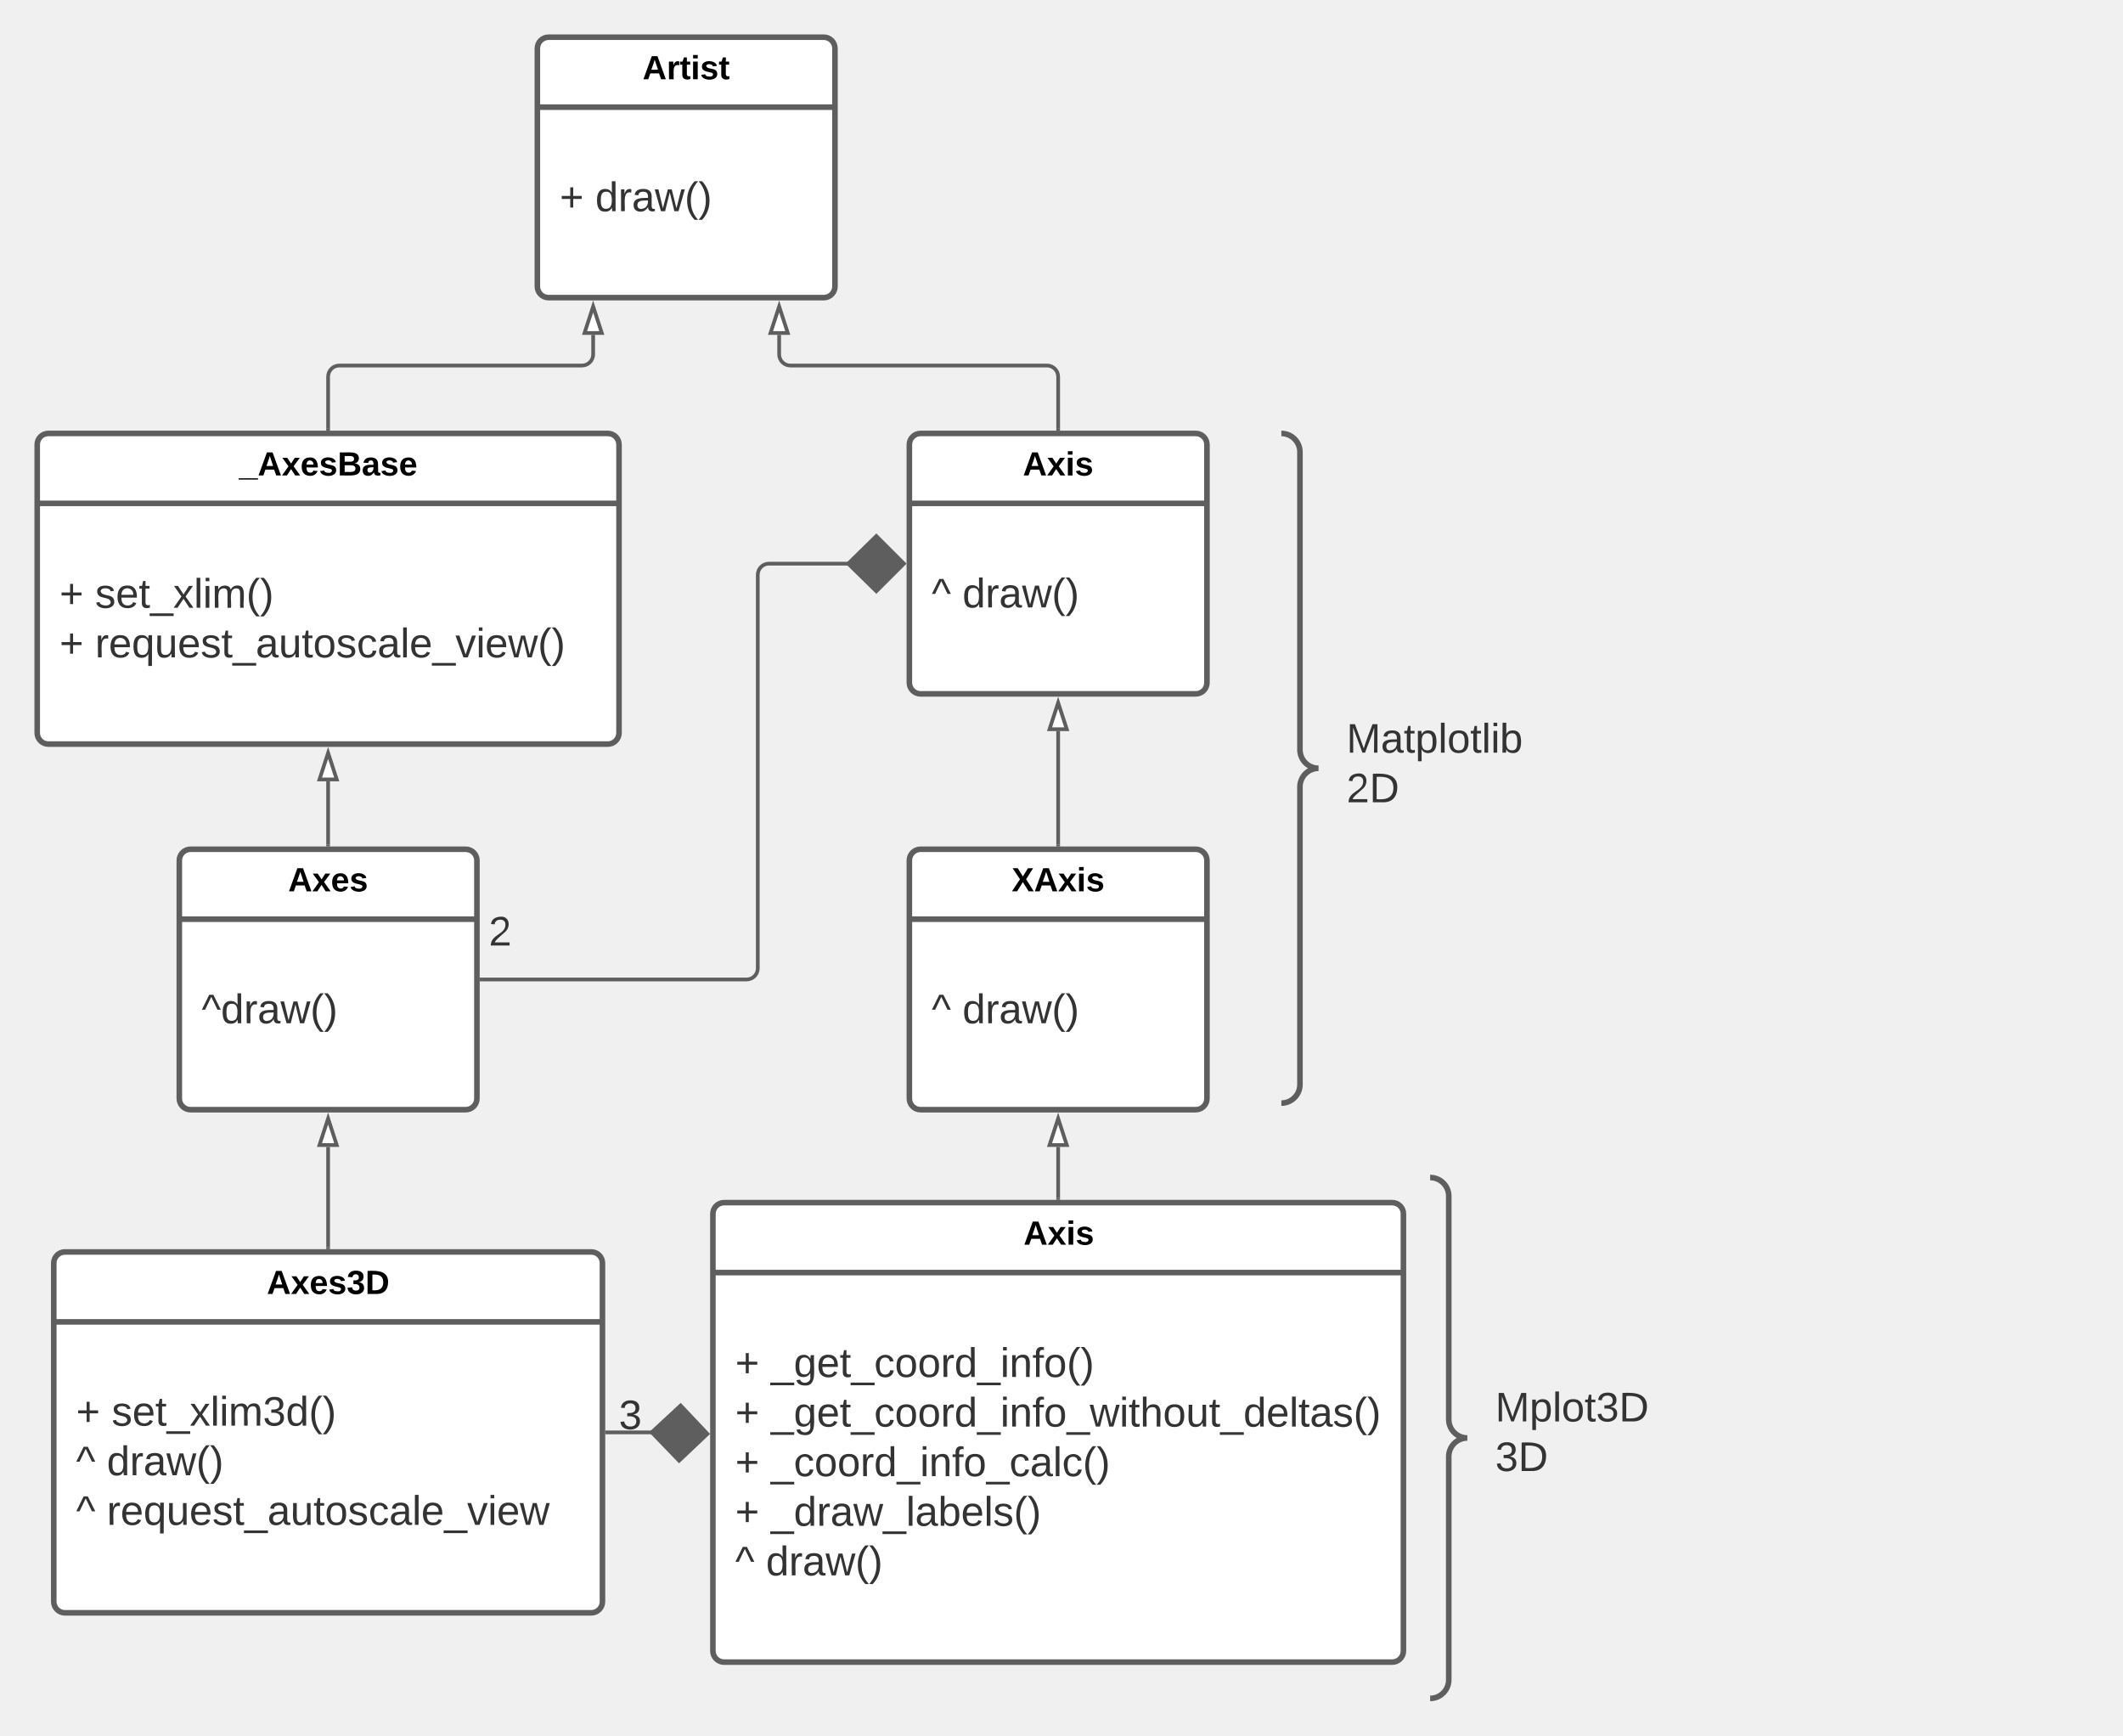
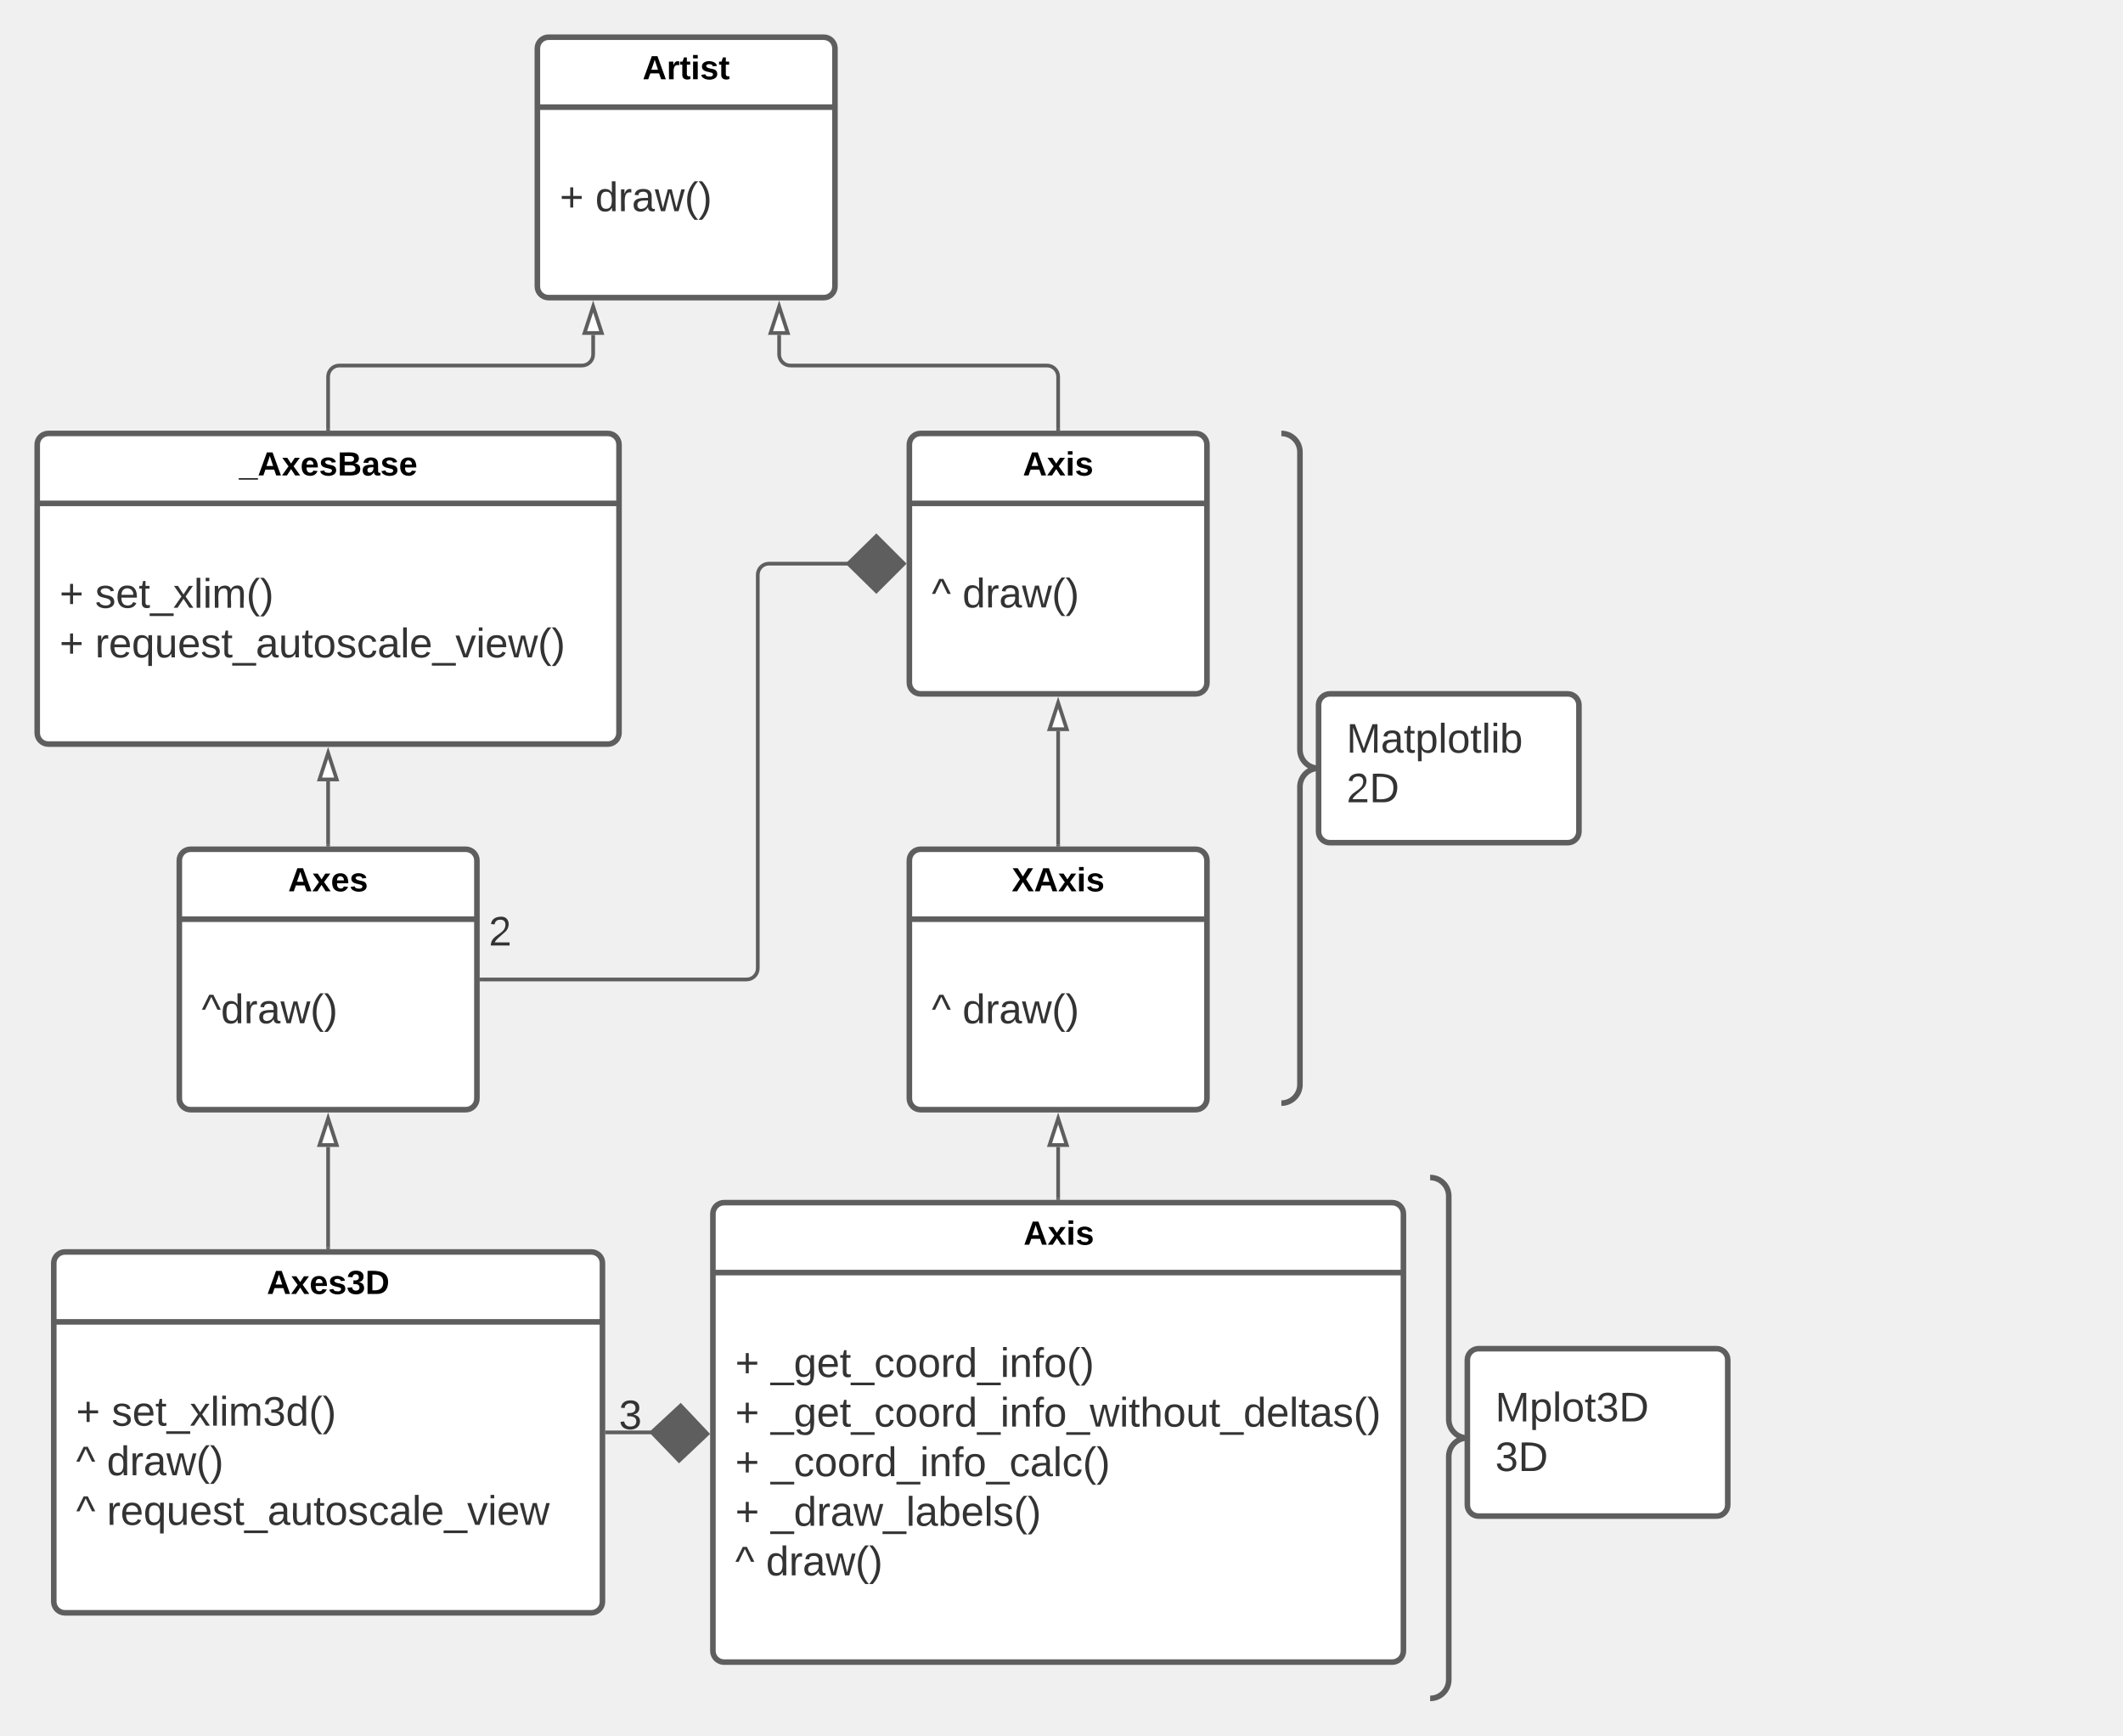
<svg xmlns="http://www.w3.org/2000/svg" xmlns:ns1="lucid" xmlns:xlink="http://www.w3.org/1999/xlink" width="1141.41" height="933">
  <g transform="translate(8.90625 13)" ns1:page-tab-id="l5jilAk-vM97">
+     <path d="M780 718c0-3.3 2.7-6 6-6h128c3.3 0 6 2.7 6 6v78c0 3.3-2.7 6-6 6H786c-3.3 0-6-2.7-6-6zM700 366c0-3.3 2.7-6 6-6h128c3.3 0 6 2.7 6 6v68c0 3.3-2.7 6-6 6H706c-3.3 0-6-2.7-6-6z" stroke="#5e5e5e" stroke-width="3" fill="#fff" />
    <path d="M167.5 217.5v-28c0-3.3 2.7-6 6-6H304c3.3 0 6-2.7 6-6V167" stroke="#5e5e5e" stroke-width="2" fill="none" />
    <path d="M168.5 218.5h-2v-1.03h2z" fill="#5e5e5e" />
    <path d="M310 151.74l4.64 14.26h-9.28z" stroke="#5e5e5e" stroke-width="2" fill="#fff" />
    <path d="M167.5 441.03V407" stroke="#5e5e5e" stroke-width="2" fill="none" />
    <path d="M168.5 442.03h-2V441h2z" fill="#5e5e5e" />
    <path d="M167.5 391.74l4.64 14.26h-9.28z" stroke="#5e5e5e" stroke-width="2" fill="#fff" />
    <path d="M560 217.5v-28c0-3.3-2.7-6-6-6H416c-3.3 0-6-2.7-6-6V167" stroke="#5e5e5e" stroke-width="2" fill="none" />
    <path d="M561 218.5h-2v-1.03h2z" fill="#5e5e5e" />
    <path d="M410 151.74l4.64 14.26h-9.28z" stroke="#5e5e5e" stroke-width="2" fill="#fff" />
    <path d="M167.5 657.5v-53.96" stroke="#5e5e5e" stroke-width="2" fill="none" />
    <path d="M168.5 658.5h-2v-1.03h2z" fill="#5e5e5e" />
    <path d="M167.5 588.27l4.64 14.27h-9.28z" stroke="#5e5e5e" stroke-width="2" fill="#fff" />
    <path d="M11.1 226c0-3.3 2.68-6 6-6h300.8c3.32 0 6 2.7 6 6v155c0 3.3-2.68 6-6 6H17.1c-3.32 0-6-2.7-6-6z" stroke="#5e5e5e" stroke-width="3" fill="#fff" />
    <path d="M11.1 257.6h312.8" stroke="#5e5e5e" stroke-width="3" fill="none" />
    <use xlink:href="#a" transform="matrix(1,0,0,1,19.09375,228) translate(100.55 14.6)" />
    <use xlink:href="#b" transform="matrix(1,0,0,1,23.09375,265.6) translate(0 48.11111)" />
    <use xlink:href="#c" transform="matrix(1,0,0,1,23.09375,265.6) translate(19.1358 48.11111)" />
    <use xlink:href="#b" transform="matrix(1,0,0,1,23.09375,265.6) translate(0 74.77778)" />
    <use xlink:href="#d" transform="matrix(1,0,0,1,23.09375,265.6) translate(19.1358 74.77778)" />
    <path d="M20 666c0-3.3 2.7-6 6-6h283c3.3 0 6 2.7 6 6v182c0 3.3-2.7 6-6 6H26c-3.3 0-6-2.7-6-6z" stroke="#5e5e5e" stroke-width="3" fill="#fff" />
    <path d="M20 697.6h295" stroke="#5e5e5e" stroke-width="3" fill="none" />
    <use xlink:href="#e" transform="matrix(1,0,0,1,28,668) translate(106.55 14.6)" />
    <use xlink:href="#b" transform="matrix(1,0,0,1,32,705.6) translate(0 47.77778)" />
    <use xlink:href="#f" transform="matrix(1,0,0,1,32,705.6) translate(19.1358 47.77778)" />
    <use xlink:href="#g" transform="matrix(1,0,0,1,32,705.6) translate(0 74.44444)" />
    <use xlink:href="#h" transform="matrix(1,0,0,1,32,705.6) translate(16.54321 74.44444)" />
    <use xlink:href="#g" transform="matrix(1,0,0,1,32,705.6) translate(0 101.1111)" />
    <use xlink:href="#i" transform="matrix(1,0,0,1,32,705.6) translate(16.54321 101.1111)" />
    <path d="M250 513.53h142.5c3.3 0 6-2.68 6-6V296c0-3.3 2.7-6 6-6h43.25" stroke="#5e5e5e" stroke-width="2" fill="none" />
    <path d="M250.03 514.53H249v-2h1.03z" fill="#5e5e5e" />
    <path d="M477.1 290l-14.86 14.85L447.1 290l15.14-14.85z" stroke="#5e5e5e" stroke-width="2" fill="#5e5e5e" />
    <path d="M560 441.03V380" stroke="#5e5e5e" stroke-width="2" fill="none" />
    <path d="M561 442.03h-2V441h2z" fill="#5e5e5e" />
    <path d="M560 364.74l4.64 14.26h-9.28z" stroke="#5e5e5e" stroke-width="2" fill="#fff" />
    <path d="M560 631v-27.46" stroke="#5e5e5e" stroke-width="2" fill="none" />
    <path d="M561 632h-2v-1.03h2z" fill="#5e5e5e" />
    <path d="M560 588.27l4.64 14.27h-9.28z" stroke="#5e5e5e" stroke-width="2" fill="#fff" />
    <path d="M317.5 757h25.47" stroke="#5e5e5e" stroke-width="2" fill="none" />
    <path d="M317.53 758h-1.03v-2h1.03z" fill="#5e5e5e" />
    <path d="M371.46 757.8l-15.26 14.43-14.73-15.27 15.57-14.42z" stroke="#5e5e5e" stroke-width="2" fill="#5e5e5e" />
    <path d="M300 726c0-3.3 2.7-6 6-6h48c3.3 0 6 2.7 6 6v48c0 3.3-2.7 6-6 6h-48c-3.3 0-6-2.7-6-6z" stroke="#000" stroke-opacity="0" stroke-width="3" fill="#fff" fill-opacity="0" />
    <use xlink:href="#j" transform="matrix(1,0,0,1,305,725) translate(18.82716 30.27778)" />
    <path d="M220 466c0-3.3 2.7-6 6-6h68c3.3 0 6 2.7 6 6v48c0 3.3-2.7 6-6 6h-68c-3.3 0-6-2.7-6-6z" stroke="#000" stroke-opacity="0" stroke-width="3" fill="#fff" fill-opacity="0" />
    <use xlink:href="#k" transform="matrix(1,0,0,1,225,465) translate(28.82716 30.27778)" />
    <path d="M374.38 639.5c0-3.3 2.68-6 6-6h359.25c3.3 0 6 2.7 6 6v235c0 3.3-2.7 6-6 6H380.38c-3.32 0-6-2.7-6-6z" stroke="#5e5e5e" stroke-width="3" fill="#fff" />
    <path d="M374.38 671.1h371.25" stroke="#5e5e5e" stroke-width="3" fill="none" />
    <use xlink:href="#l" transform="matrix(1,0,0,1,382.375,641.5) translate(159.025 14.6)" />
    <use xlink:href="#b" transform="matrix(1,0,0,1,386.375,679.1) translate(0 48.11111)" />
    <use xlink:href="#m" transform="matrix(1,0,0,1,386.375,679.1) translate(19.1358 48.11111)" />
    <use xlink:href="#b" transform="matrix(1,0,0,1,386.375,679.1) translate(0 74.77778)" />
    <use xlink:href="#n" transform="matrix(1,0,0,1,386.375,679.1) translate(19.1358 74.77778)" />
    <use xlink:href="#b" transform="matrix(1,0,0,1,386.375,679.1) translate(0 101.4444)" />
    <use xlink:href="#o" transform="matrix(1,0,0,1,386.375,679.1) translate(19.1358 101.4444)" />
    <use xlink:href="#b" transform="matrix(1,0,0,1,386.375,679.1) translate(0 128.1111)" />
    <use xlink:href="#p" transform="matrix(1,0,0,1,386.375,679.1) translate(19.1358 128.1111)" />
    <use xlink:href="#g" transform="matrix(1,0,0,1,386.375,679.1) translate(0 154.7778)" />
    <use xlink:href="#q" transform="matrix(1,0,0,1,386.375,679.1) translate(16.54321 154.7778)" />
    <path d="M280 13c0-3.3 2.7-6 6-6h148c3.3 0 6 2.7 6 6v128c0 3.3-2.7 6-6 6H286c-3.3 0-6-2.7-6-6z" stroke="#5e5e5e" stroke-width="3" fill="#fff" />
    <path d="M280 44.6h160" stroke="#5e5e5e" stroke-width="3" fill="none" />
    <use xlink:href="#r" transform="matrix(1,0,0,1,288,15) translate(48.575 14.6)" />
    <use xlink:href="#b" transform="matrix(1,0,0,1,292,52.6) translate(0 47.94444)" />
    <use xlink:href="#q" transform="matrix(1,0,0,1,292,52.6) translate(19.1358 47.94444)" />
    <path d="M87.5 449.53c0-3.3 2.7-6 6-6h148c3.3 0 6 2.7 6 6v128c0 3.32-2.7 6-6 6h-148c-3.3 0-6-2.68-6-6z" stroke="#5e5e5e" stroke-width="3" fill="#fff" />
    <path d="M87.5 481.13h160" stroke="#5e5e5e" stroke-width="3" fill="none" />
    <g>
      <use xlink:href="#s" transform="matrix(1,0,0,1,95.5,451.5345) translate(50.525 14.6)" />
    </g>
    <g>
      <use xlink:href="#t" transform="matrix(1,0,0,1,99.5,489.1345) translate(0 47.94444)" />
    </g>
    <path d="M480 226c0-3.3 2.7-6 6-6h148c3.3 0 6 2.7 6 6v128c0 3.3-2.7 6-6 6H486c-3.3 0-6-2.7-6-6z" stroke="#5e5e5e" stroke-width="3" fill="#fff" />
    <path d="M480 257.6h160" stroke="#5e5e5e" stroke-width="3" fill="none" />
    <g>
      <use xlink:href="#l" transform="matrix(1,0,0,1,488,228) translate(53.025 14.6)" />
    </g>
    <g>
      <use xlink:href="#g" transform="matrix(1,0,0,1,492,265.6) translate(0 47.94444)" />
      <use xlink:href="#q" transform="matrix(1,0,0,1,492,265.6) translate(16.54321 47.94444)" />
    </g>
    <path d="M480 449.53c0-3.3 2.7-6 6-6h148c3.3 0 6 2.7 6 6v128c0 3.32-2.7 6-6 6H486c-3.3 0-6-2.68-6-6z" stroke="#5e5e5e" stroke-width="3" fill="#fff" />
    <path d="M480 481.13h160" stroke="#5e5e5e" stroke-width="3" fill="none" />
    <g>
      <use xlink:href="#u" transform="matrix(1,0,0,1,488,451.5345) translate(47.025 14.6)" />
    </g>
    <g>
      <use xlink:href="#g" transform="matrix(1,0,0,1,492,489.1345) translate(0 47.94444)" />
      <use xlink:href="#q" transform="matrix(1,0,0,1,492,489.1345) translate(16.54321 47.94444)" />
    </g>
    <path d="M760 626c0-3.3 2.7-6 6-6h340.5c3.3 0 6 2.7 6 6v268c0 3.3-2.7 6-6 6H766c-3.3 0-6-2.7-6-6z" fill="none" />
    <path d="M760 900c5.52 0 10-4.48 10-10V770c0-5.52 4.48-10 10-10-5.52 0-10-4.48-10-10V630c0-5.52-4.48-10-10-10" stroke="#5e5e5e" stroke-width="3" fill="none" />
    <g>
      <use xlink:href="#v" transform="matrix(1,0,0,1,795,625) translate(0 126.1111)" />
      <use xlink:href="#w" transform="matrix(1,0,0,1,795,625) translate(0 152.7778)" />
    </g>
    <path d="M680 226c0-3.3 2.7-6 6-6h188c3.3 0 6 2.7 6 6v348c0 3.3-2.7 6-6 6H686c-3.3 0-6-2.7-6-6z" fill="none" />
    <path d="M680 580c5.52 0 10-4.48 10-10V410c0-5.52 4.48-10 10-10-5.52 0-10-4.48-10-10V230c0-5.52-4.48-10-10-10" stroke="#5e5e5e" stroke-width="3" fill="none" />
    <g>
      <use xlink:href="#x" transform="matrix(1,0,0,1,715,225) translate(0 166.6111)" />
      <use xlink:href="#y" transform="matrix(1,0,0,1,715,225) translate(0 193.2778)" />
    </g>
    <defs>
      <path d="M-4 44V30h207v14H-4" id="z" />
      <path d="M199 0l-22-63H83L61 0H9l90-248h61L250 0h-51zm-33-102l-36-108c-10 38-24 72-36 108h72" id="A" />
      <path d="M144 0l-44-69L55 0H2l70-98-66-92h53l41 62 40-62h54l-67 91 71 99h-54" id="B" />
      <path d="M185-48c-13 30-37 53-82 52C43 2 14-33 14-96s30-98 90-98c62 0 83 45 84 108H66c0 31 8 55 39 56 18 0 30-7 34-22zm-45-69c5-46-57-63-70-21-2 6-4 13-4 21h74" id="C" />
      <path d="M137-138c1-29-70-34-71-4 15 46 118 7 119 86 1 83-164 76-172 9l43-7c4 19 20 25 44 25 33 8 57-30 24-41C81-84 22-81 20-136c-2-80 154-74 161-7" id="D" />
      <path d="M182-130c37 4 62 22 62 59C244 23 116-4 24 0v-248c84 5 203-23 205 63 0 31-19 50-47 55zM76-148c40-3 101 13 101-30 0-44-60-28-101-31v61zm0 110c48-3 116 14 116-37 0-48-69-32-116-35v72" id="E" />
      <path d="M133-34C117-15 103 5 69 4 32 3 11-16 11-54c-1-60 55-63 116-61 1-26-3-47-28-47-18 1-26 9-28 27l-52-2c7-38 36-58 82-57s74 22 75 68l1 82c-1 14 12 18 25 15v27c-30 8-71 5-69-32zm-48 3c29 0 43-24 42-57-32 0-66-3-65 30 0 17 8 27 23 27" id="F" />
      <g id="a">
        <use transform="matrix(0.05,0,0,0.05,0,0)" xlink:href="#z" />
        <use transform="matrix(0.05,0,0,0.05,10,0)" xlink:href="#A" />
        <use transform="matrix(0.05,0,0,0.05,22.95,0)" xlink:href="#B" />
        <use transform="matrix(0.05,0,0,0.05,32.95,0)" xlink:href="#C" />
        <use transform="matrix(0.05,0,0,0.05,42.95,0)" xlink:href="#D" />
        <use transform="matrix(0.05,0,0,0.05,52.95,0)" xlink:href="#E" />
        <use transform="matrix(0.05,0,0,0.05,65.9,0)" xlink:href="#F" />
        <use transform="matrix(0.05,0,0,0.05,75.9,0)" xlink:href="#D" />
        <use transform="matrix(0.05,0,0,0.05,85.9,0)" xlink:href="#C" />
      </g>
      <path fill="#333" d="M118-107v75H92v-75H18v-26h74v-75h26v75h74v26h-74" id="G" />
      <use transform="matrix(0.0617284,0,0,0.0617284,0,0)" xlink:href="#G" id="b" />
      <path fill="#333" d="M135-143c-3-34-86-38-87 0 15 53 115 12 119 90S17 21 10-45l28-5c4 36 97 45 98 0-10-56-113-15-118-90-4-57 82-63 122-42 12 7 21 19 24 35" id="H" />
      <path fill="#333" d="M100-194c63 0 86 42 84 106H49c0 40 14 67 53 68 26 1 43-12 49-29l28 8c-11 28-37 45-77 45C44 4 14-33 15-96c1-61 26-98 85-98zm52 81c6-60-76-77-97-28-3 7-6 17-6 28h103" id="I" />
      <path fill="#333" d="M59-47c-2 24 18 29 38 22v24C64 9 27 4 27-40v-127H5v-23h24l9-43h21v43h35v23H59v120" id="J" />
      <path fill="#333" d="M-5 72V49h209v23H-5" id="K" />
      <path fill="#333" d="M141 0L90-78 38 0H4l68-98-65-92h35l48 74 47-74h35l-64 92 68 98h-35" id="L" />
      <path fill="#333" d="M24 0v-261h32V0H24" id="M" />
      <path fill="#333" d="M24-231v-30h32v30H24zM24 0v-190h32V0H24" id="N" />
      <path fill="#333" d="M210-169c-67 3-38 105-44 169h-31v-121c0-29-5-50-35-48C34-165 62-65 56 0H25l-1-190h30c1 10-1 24 2 32 10-44 99-50 107 0 11-21 27-35 58-36 85-2 47 119 55 194h-31v-121c0-29-5-49-35-48" id="O" />
      <path fill="#333" d="M87 75C49 33 22-17 22-94c0-76 28-126 65-167h31c-38 41-64 92-64 168S80 34 118 75H87" id="P" />
      <path fill="#333" d="M33-261c38 41 65 92 65 168S71 34 33 75H2C39 34 66-17 66-93S39-220 2-261h31" id="Q" />
      <g id="c">
        <use transform="matrix(0.0617284,0,0,0.0617284,0,0)" xlink:href="#H" />
        <use transform="matrix(0.0617284,0,0,0.0617284,11.11111,0)" xlink:href="#I" />
        <use transform="matrix(0.0617284,0,0,0.0617284,23.45679,0)" xlink:href="#J" />
        <use transform="matrix(0.0617284,0,0,0.0617284,29.62963,0)" xlink:href="#K" />
        <use transform="matrix(0.0617284,0,0,0.0617284,41.97531,0)" xlink:href="#L" />
        <use transform="matrix(0.0617284,0,0,0.0617284,53.08642,0)" xlink:href="#M" />
        <use transform="matrix(0.0617284,0,0,0.0617284,57.96296,0)" xlink:href="#N" />
        <use transform="matrix(0.0617284,0,0,0.0617284,62.83951,0)" xlink:href="#O" />
        <use transform="matrix(0.0617284,0,0,0.0617284,81.2963,0)" xlink:href="#P" />
        <use transform="matrix(0.0617284,0,0,0.0617284,88.64198,0)" xlink:href="#Q" />
      </g>
      <path fill="#333" d="M114-163C36-179 61-72 57 0H25l-1-190h30c1 12-1 29 2 39 6-27 23-49 58-41v29" id="R" />
      <path fill="#333" d="M145-31C134-9 116 4 85 4 32 4 16-35 15-94c0-59 17-99 70-100 32-1 48 14 60 33 0-11-1-24 2-32h30l-1 268h-32zM93-21c41 0 51-33 51-76s-8-73-50-73c-40 0-46 35-46 75s5 74 45 74" id="S" />
      <path fill="#333" d="M84 4C-5 8 30-112 23-190h32v120c0 31 7 50 39 49 72-2 45-101 50-169h31l1 190h-30c-1-10 1-25-2-33-11 22-28 36-60 37" id="T" />
      <path fill="#333" d="M141-36C126-15 110 5 73 4 37 3 15-17 15-53c-1-64 63-63 125-63 3-35-9-54-41-54-24 1-41 7-42 31l-33-3c5-37 33-52 76-52 45 0 72 20 72 64v82c-1 20 7 32 28 27v20c-31 9-61-2-59-35zM48-53c0 20 12 33 32 33 41-3 63-29 60-74-43 2-92-5-92 41" id="U" />
      <path fill="#333" d="M100-194c62-1 85 37 85 99 1 63-27 99-86 99S16-35 15-95c0-66 28-99 85-99zM99-20c44 1 53-31 53-75 0-43-8-75-51-75s-53 32-53 75 10 74 51 75" id="V" />
      <path fill="#333" d="M96-169c-40 0-48 33-48 73s9 75 48 75c24 0 41-14 43-38l32 2c-6 37-31 61-74 61-59 0-76-41-82-99-10-93 101-131 147-64 4 7 5 14 7 22l-32 3c-4-21-16-35-41-35" id="W" />
      <path fill="#333" d="M108 0H70L1-190h34L89-25l56-165h34" id="X" />
      <path fill="#333" d="M206 0h-36l-40-164L89 0H53L-1-190h32L70-26l43-164h34l41 164 42-164h31" id="Y" />
      <g id="d">
        <use transform="matrix(0.0617284,0,0,0.0617284,0,0)" xlink:href="#R" />
        <use transform="matrix(0.0617284,0,0,0.0617284,7.345679,0)" xlink:href="#I" />
        <use transform="matrix(0.0617284,0,0,0.0617284,19.69136,0)" xlink:href="#S" />
        <use transform="matrix(0.0617284,0,0,0.0617284,32.03704,0)" xlink:href="#T" />
        <use transform="matrix(0.0617284,0,0,0.0617284,44.38272,0)" xlink:href="#I" />
        <use transform="matrix(0.0617284,0,0,0.0617284,56.7284,0)" xlink:href="#H" />
        <use transform="matrix(0.0617284,0,0,0.0617284,67.83951,0)" xlink:href="#J" />
        <use transform="matrix(0.0617284,0,0,0.0617284,74.01235,0)" xlink:href="#K" />
        <use transform="matrix(0.0617284,0,0,0.0617284,86.35802,0)" xlink:href="#U" />
        <use transform="matrix(0.0617284,0,0,0.0617284,98.7037,0)" xlink:href="#T" />
        <use transform="matrix(0.0617284,0,0,0.0617284,111.0494,0)" xlink:href="#J" />
        <use transform="matrix(0.0617284,0,0,0.0617284,117.2222,0)" xlink:href="#V" />
        <use transform="matrix(0.0617284,0,0,0.0617284,129.5679,0)" xlink:href="#H" />
        <use transform="matrix(0.0617284,0,0,0.0617284,140.679,0)" xlink:href="#W" />
        <use transform="matrix(0.0617284,0,0,0.0617284,151.7901,0)" xlink:href="#U" />
        <use transform="matrix(0.0617284,0,0,0.0617284,164.1358,0)" xlink:href="#M" />
        <use transform="matrix(0.0617284,0,0,0.0617284,169.0123,0)" xlink:href="#I" />
        <use transform="matrix(0.0617284,0,0,0.0617284,181.358,0)" xlink:href="#K" />
        <use transform="matrix(0.0617284,0,0,0.0617284,193.7037,0)" xlink:href="#X" />
        <use transform="matrix(0.0617284,0,0,0.0617284,204.8148,0)" xlink:href="#N" />
        <use transform="matrix(0.0617284,0,0,0.0617284,209.6914,0)" xlink:href="#I" />
        <use transform="matrix(0.0617284,0,0,0.0617284,222.037,0)" xlink:href="#Y" />
        <use transform="matrix(0.0617284,0,0,0.0617284,238.0247,0)" xlink:href="#P" />
        <use transform="matrix(0.0617284,0,0,0.0617284,245.3704,0)" xlink:href="#Q" />
      </g>
      <path d="M128-127c34 4 56 21 59 58 7 91-148 94-172 28-4-9-6-17-7-26l51-5c1 24 16 35 40 36 23 0 39-12 38-36-1-31-31-36-65-34v-40c32 2 59-3 59-33 0-20-13-33-34-33s-33 13-35 32l-50-3c6-44 37-68 86-68 50 0 83 20 83 66 0 35-22 52-53 58" id="Z" />
      <path d="M24-248c120-7 223 5 221 122C244-46 201 0 124 0H24v-248zM76-40c74 7 117-18 117-86 0-67-45-88-117-82v168" id="aa" />
      <g id="e">
        <use transform="matrix(0.05,0,0,0.05,0,0)" xlink:href="#A" />
        <use transform="matrix(0.05,0,0,0.05,12.95,0)" xlink:href="#B" />
        <use transform="matrix(0.05,0,0,0.05,22.95,0)" xlink:href="#C" />
        <use transform="matrix(0.05,0,0,0.05,32.95,0)" xlink:href="#D" />
        <use transform="matrix(0.05,0,0,0.05,42.95,0)" xlink:href="#Z" />
        <use transform="matrix(0.05,0,0,0.05,52.95,0)" xlink:href="#aa" />
      </g>
      <path fill="#333" d="M126-127c33 6 58 20 58 59 0 88-139 92-164 29-3-8-5-16-6-25l32-3c6 27 21 44 54 44 32 0 52-15 52-46 0-38-36-46-79-43v-28c39 1 72-4 72-42 0-27-17-43-46-43-28 0-47 15-49 41l-32-3c6-42 35-63 81-64 48-1 79 21 79 65 0 36-21 52-52 59" id="ab" />
      <path fill="#333" d="M85-194c31 0 48 13 60 33l-1-100h32l1 261h-30c-2-10 0-23-3-31C134-8 116 4 85 4 32 4 16-35 15-94c0-66 23-100 70-100zm9 24c-40 0-46 34-46 75 0 40 6 74 45 74 42 0 51-32 51-76 0-42-9-74-50-73" id="ac" />
      <g id="f">
        <use transform="matrix(0.0617284,0,0,0.0617284,0,0)" xlink:href="#H" />
        <use transform="matrix(0.0617284,0,0,0.0617284,11.11111,0)" xlink:href="#I" />
        <use transform="matrix(0.0617284,0,0,0.0617284,23.45679,0)" xlink:href="#J" />
        <use transform="matrix(0.0617284,0,0,0.0617284,29.62963,0)" xlink:href="#K" />
        <use transform="matrix(0.0617284,0,0,0.0617284,41.97531,0)" xlink:href="#L" />
        <use transform="matrix(0.0617284,0,0,0.0617284,53.08642,0)" xlink:href="#M" />
        <use transform="matrix(0.0617284,0,0,0.0617284,57.96296,0)" xlink:href="#N" />
        <use transform="matrix(0.0617284,0,0,0.0617284,62.83951,0)" xlink:href="#O" />
        <use transform="matrix(0.0617284,0,0,0.0617284,81.2963,0)" xlink:href="#ab" />
        <use transform="matrix(0.0617284,0,0,0.0617284,93.64198,0)" xlink:href="#ac" />
        <use transform="matrix(0.0617284,0,0,0.0617284,105.9877,0)" xlink:href="#P" />
        <use transform="matrix(0.0617284,0,0,0.0617284,113.3333,0)" xlink:href="#Q" />
      </g>
      <path fill="#333" d="M138-118L84-230 30-118H2l64-130h36l65 130h-29" id="ad" />
      <use transform="matrix(0.0617284,0,0,0.0617284,0,0)" xlink:href="#ad" id="g" />
      <g id="h">
        <use transform="matrix(0.0617284,0,0,0.0617284,0,0)" xlink:href="#ac" />
        <use transform="matrix(0.0617284,0,0,0.0617284,12.34568,0)" xlink:href="#R" />
        <use transform="matrix(0.0617284,0,0,0.0617284,19.69136,0)" xlink:href="#U" />
        <use transform="matrix(0.0617284,0,0,0.0617284,32.03704,0)" xlink:href="#Y" />
        <use transform="matrix(0.0617284,0,0,0.0617284,48.02469,0)" xlink:href="#P" />
        <use transform="matrix(0.0617284,0,0,0.0617284,55.37037,0)" xlink:href="#Q" />
      </g>
      <g id="i">
        <use transform="matrix(0.0617284,0,0,0.0617284,0,0)" xlink:href="#R" />
        <use transform="matrix(0.0617284,0,0,0.0617284,7.345679,0)" xlink:href="#I" />
        <use transform="matrix(0.0617284,0,0,0.0617284,19.69136,0)" xlink:href="#S" />
        <use transform="matrix(0.0617284,0,0,0.0617284,32.03704,0)" xlink:href="#T" />
        <use transform="matrix(0.0617284,0,0,0.0617284,44.38272,0)" xlink:href="#I" />
        <use transform="matrix(0.0617284,0,0,0.0617284,56.7284,0)" xlink:href="#H" />
        <use transform="matrix(0.0617284,0,0,0.0617284,67.83951,0)" xlink:href="#J" />
        <use transform="matrix(0.0617284,0,0,0.0617284,74.01235,0)" xlink:href="#K" />
        <use transform="matrix(0.0617284,0,0,0.0617284,86.35802,0)" xlink:href="#U" />
        <use transform="matrix(0.0617284,0,0,0.0617284,98.7037,0)" xlink:href="#T" />
        <use transform="matrix(0.0617284,0,0,0.0617284,111.0494,0)" xlink:href="#J" />
        <use transform="matrix(0.0617284,0,0,0.0617284,117.2222,0)" xlink:href="#V" />
        <use transform="matrix(0.0617284,0,0,0.0617284,129.5679,0)" xlink:href="#H" />
        <use transform="matrix(0.0617284,0,0,0.0617284,140.679,0)" xlink:href="#W" />
        <use transform="matrix(0.0617284,0,0,0.0617284,151.7901,0)" xlink:href="#U" />
        <use transform="matrix(0.0617284,0,0,0.0617284,164.1358,0)" xlink:href="#M" />
        <use transform="matrix(0.0617284,0,0,0.0617284,169.0123,0)" xlink:href="#I" />
        <use transform="matrix(0.0617284,0,0,0.0617284,181.358,0)" xlink:href="#K" />
        <use transform="matrix(0.0617284,0,0,0.0617284,193.7037,0)" xlink:href="#X" />
        <use transform="matrix(0.0617284,0,0,0.0617284,204.8148,0)" xlink:href="#N" />
        <use transform="matrix(0.0617284,0,0,0.0617284,209.6914,0)" xlink:href="#I" />
        <use transform="matrix(0.0617284,0,0,0.0617284,222.037,0)" xlink:href="#Y" />
      </g>
      <use transform="matrix(0.0617284,0,0,0.0617284,0,0)" xlink:href="#ab" id="j" />
      <path fill="#333" d="M101-251c82-7 93 87 43 132L82-64C71-53 59-42 53-27h129V0H18c2-99 128-94 128-182 0-28-16-43-45-43s-46 15-49 41l-32-3c6-41 34-60 81-64" id="ae" />
      <use transform="matrix(0.0617284,0,0,0.0617284,0,0)" xlink:href="#ae" id="k" />
      <path d="M25-224v-37h50v37H25zM25 0v-190h50V0H25" id="af" />
      <g id="l">
        <use transform="matrix(0.05,0,0,0.05,0,0)" xlink:href="#A" />
        <use transform="matrix(0.05,0,0,0.05,12.95,0)" xlink:href="#B" />
        <use transform="matrix(0.05,0,0,0.05,22.95,0)" xlink:href="#af" />
        <use transform="matrix(0.05,0,0,0.05,27.95,0)" xlink:href="#D" />
      </g>
      <path fill="#333" d="M177-190C167-65 218 103 67 71c-23-6-38-20-44-43l32-5c15 47 100 32 89-28v-30C133-14 115 1 83 1 29 1 15-40 15-95c0-56 16-97 71-98 29-1 48 16 59 35 1-10 0-23 2-32h30zM94-22c36 0 50-32 50-73 0-42-14-75-50-75-39 0-46 34-46 75s6 73 46 73" id="ag" />
      <path fill="#333" d="M117-194c89-4 53 116 60 194h-32v-121c0-31-8-49-39-48C34-167 62-67 57 0H25l-1-190h30c1 10-1 24 2 32 11-22 29-35 61-36" id="ah" />
      <path fill="#333" d="M101-234c-31-9-42 10-38 44h38v23H63V0H32v-167H5v-23h27c-7-52 17-82 69-68v24" id="ai" />
      <g id="m">
        <use transform="matrix(0.0617284,0,0,0.0617284,0,0)" xlink:href="#K" />
        <use transform="matrix(0.0617284,0,0,0.0617284,12.34568,0)" xlink:href="#ag" />
        <use transform="matrix(0.0617284,0,0,0.0617284,24.69136,0)" xlink:href="#I" />
        <use transform="matrix(0.0617284,0,0,0.0617284,37.03704,0)" xlink:href="#J" />
        <use transform="matrix(0.0617284,0,0,0.0617284,43.20988,0)" xlink:href="#K" />
        <use transform="matrix(0.0617284,0,0,0.0617284,55.55556,0)" xlink:href="#W" />
        <use transform="matrix(0.0617284,0,0,0.0617284,66.66667,0)" xlink:href="#V" />
        <use transform="matrix(0.0617284,0,0,0.0617284,79.01235,0)" xlink:href="#V" />
        <use transform="matrix(0.0617284,0,0,0.0617284,91.35802,0)" xlink:href="#R" />
        <use transform="matrix(0.0617284,0,0,0.0617284,98.7037,0)" xlink:href="#ac" />
        <use transform="matrix(0.0617284,0,0,0.0617284,111.0494,0)" xlink:href="#K" />
        <use transform="matrix(0.0617284,0,0,0.0617284,123.3951,0)" xlink:href="#N" />
        <use transform="matrix(0.0617284,0,0,0.0617284,128.2716,0)" xlink:href="#ah" />
        <use transform="matrix(0.0617284,0,0,0.0617284,140.6173,0)" xlink:href="#ai" />
        <use transform="matrix(0.0617284,0,0,0.0617284,146.7901,0)" xlink:href="#V" />
        <use transform="matrix(0.0617284,0,0,0.0617284,159.1358,0)" xlink:href="#P" />
        <use transform="matrix(0.0617284,0,0,0.0617284,166.4815,0)" xlink:href="#Q" />
      </g>
      <path fill="#333" d="M106-169C34-169 62-67 57 0H25v-261h32l-1 103c12-21 28-36 61-36 89 0 53 116 60 194h-32v-121c2-32-8-49-39-48" id="aj" />
      <g id="n">
        <use transform="matrix(0.0617284,0,0,0.0617284,0,0)" xlink:href="#K" />
        <use transform="matrix(0.0617284,0,0,0.0617284,12.34568,0)" xlink:href="#ag" />
        <use transform="matrix(0.0617284,0,0,0.0617284,24.69136,0)" xlink:href="#I" />
        <use transform="matrix(0.0617284,0,0,0.0617284,37.03704,0)" xlink:href="#J" />
        <use transform="matrix(0.0617284,0,0,0.0617284,43.20988,0)" xlink:href="#K" />
        <use transform="matrix(0.0617284,0,0,0.0617284,55.55556,0)" xlink:href="#W" />
        <use transform="matrix(0.0617284,0,0,0.0617284,66.66667,0)" xlink:href="#V" />
        <use transform="matrix(0.0617284,0,0,0.0617284,79.01235,0)" xlink:href="#V" />
        <use transform="matrix(0.0617284,0,0,0.0617284,91.35802,0)" xlink:href="#R" />
        <use transform="matrix(0.0617284,0,0,0.0617284,98.7037,0)" xlink:href="#ac" />
        <use transform="matrix(0.0617284,0,0,0.0617284,111.0494,0)" xlink:href="#K" />
        <use transform="matrix(0.0617284,0,0,0.0617284,123.3951,0)" xlink:href="#N" />
        <use transform="matrix(0.0617284,0,0,0.0617284,128.2716,0)" xlink:href="#ah" />
        <use transform="matrix(0.0617284,0,0,0.0617284,140.6173,0)" xlink:href="#ai" />
        <use transform="matrix(0.0617284,0,0,0.0617284,146.7901,0)" xlink:href="#V" />
        <use transform="matrix(0.0617284,0,0,0.0617284,159.1358,0)" xlink:href="#K" />
        <use transform="matrix(0.0617284,0,0,0.0617284,171.4815,0)" xlink:href="#Y" />
        <use transform="matrix(0.0617284,0,0,0.0617284,187.4691,0)" xlink:href="#N" />
        <use transform="matrix(0.0617284,0,0,0.0617284,192.3457,0)" xlink:href="#J" />
        <use transform="matrix(0.0617284,0,0,0.0617284,198.5185,0)" xlink:href="#aj" />
        <use transform="matrix(0.0617284,0,0,0.0617284,210.8642,0)" xlink:href="#V" />
        <use transform="matrix(0.0617284,0,0,0.0617284,223.2099,0)" xlink:href="#T" />
        <use transform="matrix(0.0617284,0,0,0.0617284,235.5556,0)" xlink:href="#J" />
        <use transform="matrix(0.0617284,0,0,0.0617284,241.7284,0)" xlink:href="#K" />
        <use transform="matrix(0.0617284,0,0,0.0617284,254.0741,0)" xlink:href="#ac" />
        <use transform="matrix(0.0617284,0,0,0.0617284,266.4198,0)" xlink:href="#I" />
        <use transform="matrix(0.0617284,0,0,0.0617284,278.7654,0)" xlink:href="#M" />
        <use transform="matrix(0.0617284,0,0,0.0617284,283.642,0)" xlink:href="#J" />
        <use transform="matrix(0.0617284,0,0,0.0617284,289.8148,0)" xlink:href="#U" />
        <use transform="matrix(0.0617284,0,0,0.0617284,302.1605,0)" xlink:href="#H" />
        <use transform="matrix(0.0617284,0,0,0.0617284,313.2716,0)" xlink:href="#P" />
        <use transform="matrix(0.0617284,0,0,0.0617284,320.6173,0)" xlink:href="#Q" />
      </g>
      <g id="o">
        <use transform="matrix(0.0617284,0,0,0.0617284,0,0)" xlink:href="#K" />
        <use transform="matrix(0.0617284,0,0,0.0617284,12.34568,0)" xlink:href="#W" />
        <use transform="matrix(0.0617284,0,0,0.0617284,23.45679,0)" xlink:href="#V" />
        <use transform="matrix(0.0617284,0,0,0.0617284,35.80247,0)" xlink:href="#V" />
        <use transform="matrix(0.0617284,0,0,0.0617284,48.14815,0)" xlink:href="#R" />
        <use transform="matrix(0.0617284,0,0,0.0617284,55.49383,0)" xlink:href="#ac" />
        <use transform="matrix(0.0617284,0,0,0.0617284,67.83951,0)" xlink:href="#K" />
        <use transform="matrix(0.0617284,0,0,0.0617284,80.18519,0)" xlink:href="#N" />
        <use transform="matrix(0.0617284,0,0,0.0617284,85.06173,0)" xlink:href="#ah" />
        <use transform="matrix(0.0617284,0,0,0.0617284,97.40741,0)" xlink:href="#ai" />
        <use transform="matrix(0.0617284,0,0,0.0617284,103.5802,0)" xlink:href="#V" />
        <use transform="matrix(0.0617284,0,0,0.0617284,115.9259,0)" xlink:href="#K" />
        <use transform="matrix(0.0617284,0,0,0.0617284,128.2716,0)" xlink:href="#W" />
        <use transform="matrix(0.0617284,0,0,0.0617284,139.3827,0)" xlink:href="#U" />
        <use transform="matrix(0.0617284,0,0,0.0617284,151.7284,0)" xlink:href="#M" />
        <use transform="matrix(0.0617284,0,0,0.0617284,156.6049,0)" xlink:href="#W" />
        <use transform="matrix(0.0617284,0,0,0.0617284,167.716,0)" xlink:href="#P" />
        <use transform="matrix(0.0617284,0,0,0.0617284,175.0617,0)" xlink:href="#Q" />
      </g>
      <path fill="#333" d="M115-194c53 0 69 39 70 98 0 66-23 100-70 100C84 3 66-7 56-30L54 0H23l1-261h32v101c10-23 28-34 59-34zm-8 174c40 0 45-34 45-75 0-40-5-75-45-74-42 0-51 32-51 76 0 43 10 73 51 73" id="ak" />
      <g id="p">
        <use transform="matrix(0.0617284,0,0,0.0617284,0,0)" xlink:href="#K" />
        <use transform="matrix(0.0617284,0,0,0.0617284,12.34568,0)" xlink:href="#ac" />
        <use transform="matrix(0.0617284,0,0,0.0617284,24.69136,0)" xlink:href="#R" />
        <use transform="matrix(0.0617284,0,0,0.0617284,32.03704,0)" xlink:href="#U" />
        <use transform="matrix(0.0617284,0,0,0.0617284,44.38272,0)" xlink:href="#Y" />
        <use transform="matrix(0.0617284,0,0,0.0617284,60.37037,0)" xlink:href="#K" />
        <use transform="matrix(0.0617284,0,0,0.0617284,72.71605,0)" xlink:href="#M" />
        <use transform="matrix(0.0617284,0,0,0.0617284,77.59259,0)" xlink:href="#U" />
        <use transform="matrix(0.0617284,0,0,0.0617284,89.93827,0)" xlink:href="#ak" />
        <use transform="matrix(0.0617284,0,0,0.0617284,102.284,0)" xlink:href="#I" />
        <use transform="matrix(0.0617284,0,0,0.0617284,114.6296,0)" xlink:href="#M" />
        <use transform="matrix(0.0617284,0,0,0.0617284,119.5062,0)" xlink:href="#H" />
        <use transform="matrix(0.0617284,0,0,0.0617284,130.6173,0)" xlink:href="#P" />
        <use transform="matrix(0.0617284,0,0,0.0617284,137.963,0)" xlink:href="#Q" />
      </g>
      <g id="q">
        <use transform="matrix(0.0617284,0,0,0.0617284,0,0)" xlink:href="#ac" />
        <use transform="matrix(0.0617284,0,0,0.0617284,12.34568,0)" xlink:href="#R" />
        <use transform="matrix(0.0617284,0,0,0.0617284,19.69136,0)" xlink:href="#U" />
        <use transform="matrix(0.0617284,0,0,0.0617284,32.03704,0)" xlink:href="#Y" />
        <use transform="matrix(0.0617284,0,0,0.0617284,48.02469,0)" xlink:href="#P" />
        <use transform="matrix(0.0617284,0,0,0.0617284,55.37037,0)" xlink:href="#Q" />
      </g>
      <path d="M135-150c-39-12-60 13-60 57V0H25l-1-190h47c2 13-1 29 3 40 6-28 27-53 61-41v41" id="al" />
      <path d="M115-3C79 11 28 4 28-45v-112H4v-33h27l15-45h31v45h36v33H77v99c-1 23 16 31 38 25v30" id="am" />
      <g id="r">
        <use transform="matrix(0.05,0,0,0.05,0,0)" xlink:href="#A" />
        <use transform="matrix(0.05,0,0,0.05,12.95,0)" xlink:href="#al" />
        <use transform="matrix(0.05,0,0,0.05,19.95,0)" xlink:href="#am" />
        <use transform="matrix(0.05,0,0,0.05,25.9,0)" xlink:href="#af" />
        <use transform="matrix(0.05,0,0,0.05,30.9,0)" xlink:href="#D" />
        <use transform="matrix(0.05,0,0,0.05,40.9,0)" xlink:href="#am" />
      </g>
      <g id="s">
        <use transform="matrix(0.05,0,0,0.05,0,0)" xlink:href="#A" />
        <use transform="matrix(0.05,0,0,0.05,12.95,0)" xlink:href="#B" />
        <use transform="matrix(0.05,0,0,0.05,22.95,0)" xlink:href="#C" />
        <use transform="matrix(0.05,0,0,0.05,32.95,0)" xlink:href="#D" />
      </g>
      <g id="t">
        <use transform="matrix(0.0617284,0,0,0.0617284,0,0)" xlink:href="#ad" />
        <use transform="matrix(0.0617284,0,0,0.0617284,10.37037,0)" xlink:href="#ac" />
        <use transform="matrix(0.0617284,0,0,0.0617284,22.71605,0)" xlink:href="#R" />
        <use transform="matrix(0.0617284,0,0,0.0617284,30.06173,0)" xlink:href="#U" />
        <use transform="matrix(0.0617284,0,0,0.0617284,42.40741,0)" xlink:href="#Y" />
        <use transform="matrix(0.0617284,0,0,0.0617284,58.39506,0)" xlink:href="#P" />
        <use transform="matrix(0.0617284,0,0,0.0617284,65.74074,0)" xlink:href="#Q" />
      </g>
      <path d="M182 0l-62-99L58 0H3l86-130-79-118h55l55 88 55-88h55l-75 118L237 0h-55" id="an" />
      <g id="u">
        <use transform="matrix(0.05,0,0,0.05,0,0)" xlink:href="#an" />
        <use transform="matrix(0.05,0,0,0.05,12,0)" xlink:href="#A" />
        <use transform="matrix(0.05,0,0,0.05,24.95,0)" xlink:href="#B" />
        <use transform="matrix(0.05,0,0,0.05,34.95,0)" xlink:href="#af" />
        <use transform="matrix(0.05,0,0,0.05,39.95,0)" xlink:href="#D" />
      </g>
      <path fill="#333" d="M240 0l2-218c-23 76-54 145-80 218h-23L58-218 59 0H30v-248h44l77 211c21-75 51-140 76-211h43V0h-30" id="ao" />
      <path fill="#333" d="M115-194c55 1 70 41 70 98S169 2 115 4C84 4 66-9 55-30l1 105H24l-1-265h31l2 30c10-21 28-34 59-34zm-8 174c40 0 45-34 45-75s-6-73-45-74c-42 0-51 32-51 76 0 43 10 73 51 73" id="ap" />
      <path fill="#333" d="M30-248c118-7 216 8 213 122C240-48 200 0 122 0H30v-248zM63-27c89 8 146-16 146-99s-60-101-146-95v194" id="aq" />
      <g id="v">
        <use transform="matrix(0.0617284,0,0,0.0617284,0,0)" xlink:href="#ao" />
        <use transform="matrix(0.0617284,0,0,0.0617284,18.45679,0)" xlink:href="#ap" />
        <use transform="matrix(0.0617284,0,0,0.0617284,30.80247,0)" xlink:href="#M" />
        <use transform="matrix(0.0617284,0,0,0.0617284,35.67901,0)" xlink:href="#V" />
        <use transform="matrix(0.0617284,0,0,0.0617284,48.02469,0)" xlink:href="#J" />
        <use transform="matrix(0.0617284,0,0,0.0617284,54.19753,0)" xlink:href="#ab" />
        <use transform="matrix(0.0617284,0,0,0.0617284,66.54321,0)" xlink:href="#aq" />
      </g>
      <g id="w">
        <use transform="matrix(0.0617284,0,0,0.0617284,0,0)" xlink:href="#ab" />
        <use transform="matrix(0.0617284,0,0,0.0617284,12.34568,0)" xlink:href="#aq" />
      </g>
      <g id="x">
        <use transform="matrix(0.0617284,0,0,0.0617284,0,0)" xlink:href="#ao" />
        <use transform="matrix(0.0617284,0,0,0.0617284,18.45679,0)" xlink:href="#U" />
        <use transform="matrix(0.0617284,0,0,0.0617284,30.80247,0)" xlink:href="#J" />
        <use transform="matrix(0.0617284,0,0,0.0617284,36.97531,0)" xlink:href="#ap" />
        <use transform="matrix(0.0617284,0,0,0.0617284,49.32099,0)" xlink:href="#M" />
        <use transform="matrix(0.0617284,0,0,0.0617284,54.19753,0)" xlink:href="#V" />
        <use transform="matrix(0.0617284,0,0,0.0617284,66.54321,0)" xlink:href="#J" />
        <use transform="matrix(0.0617284,0,0,0.0617284,72.71605,0)" xlink:href="#M" />
        <use transform="matrix(0.0617284,0,0,0.0617284,77.59259,0)" xlink:href="#N" />
        <use transform="matrix(0.0617284,0,0,0.0617284,82.46914,0)" xlink:href="#ak" />
      </g>
      <g id="y">
        <use transform="matrix(0.0617284,0,0,0.0617284,0,0)" xlink:href="#ae" />
        <use transform="matrix(0.0617284,0,0,0.0617284,12.34568,0)" xlink:href="#aq" />
      </g>
    </defs>
  </g>
</svg>
